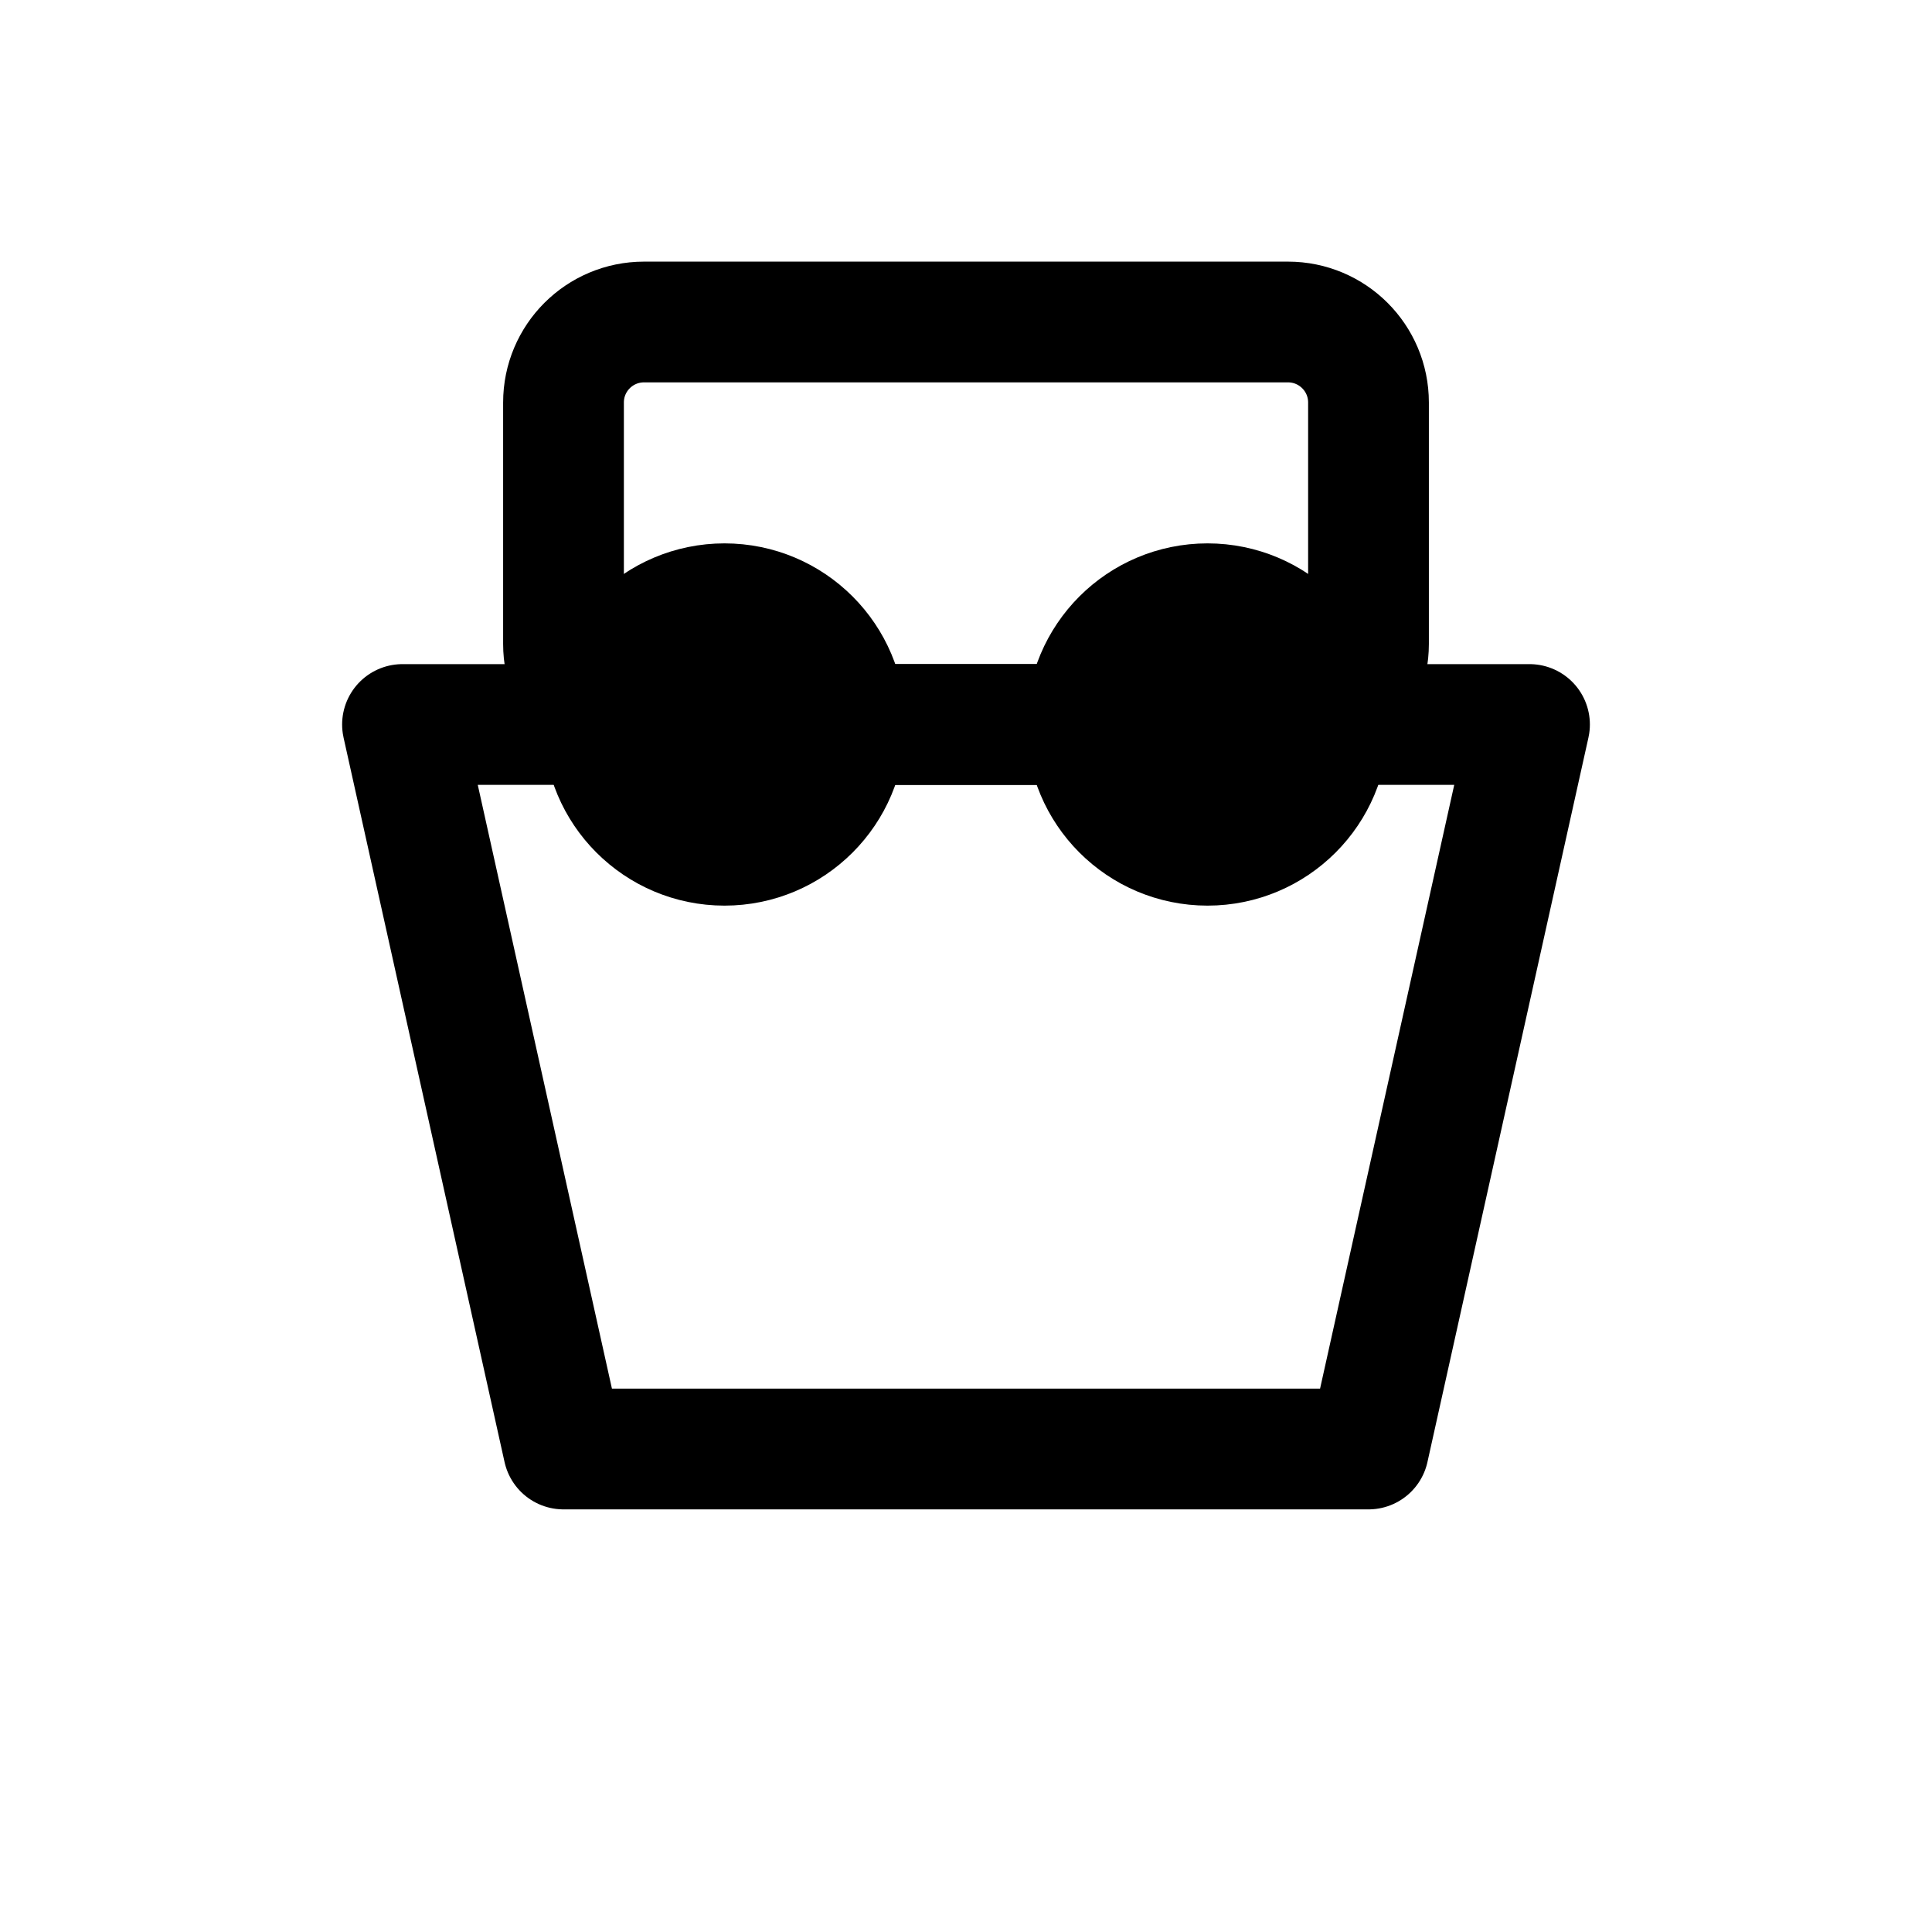
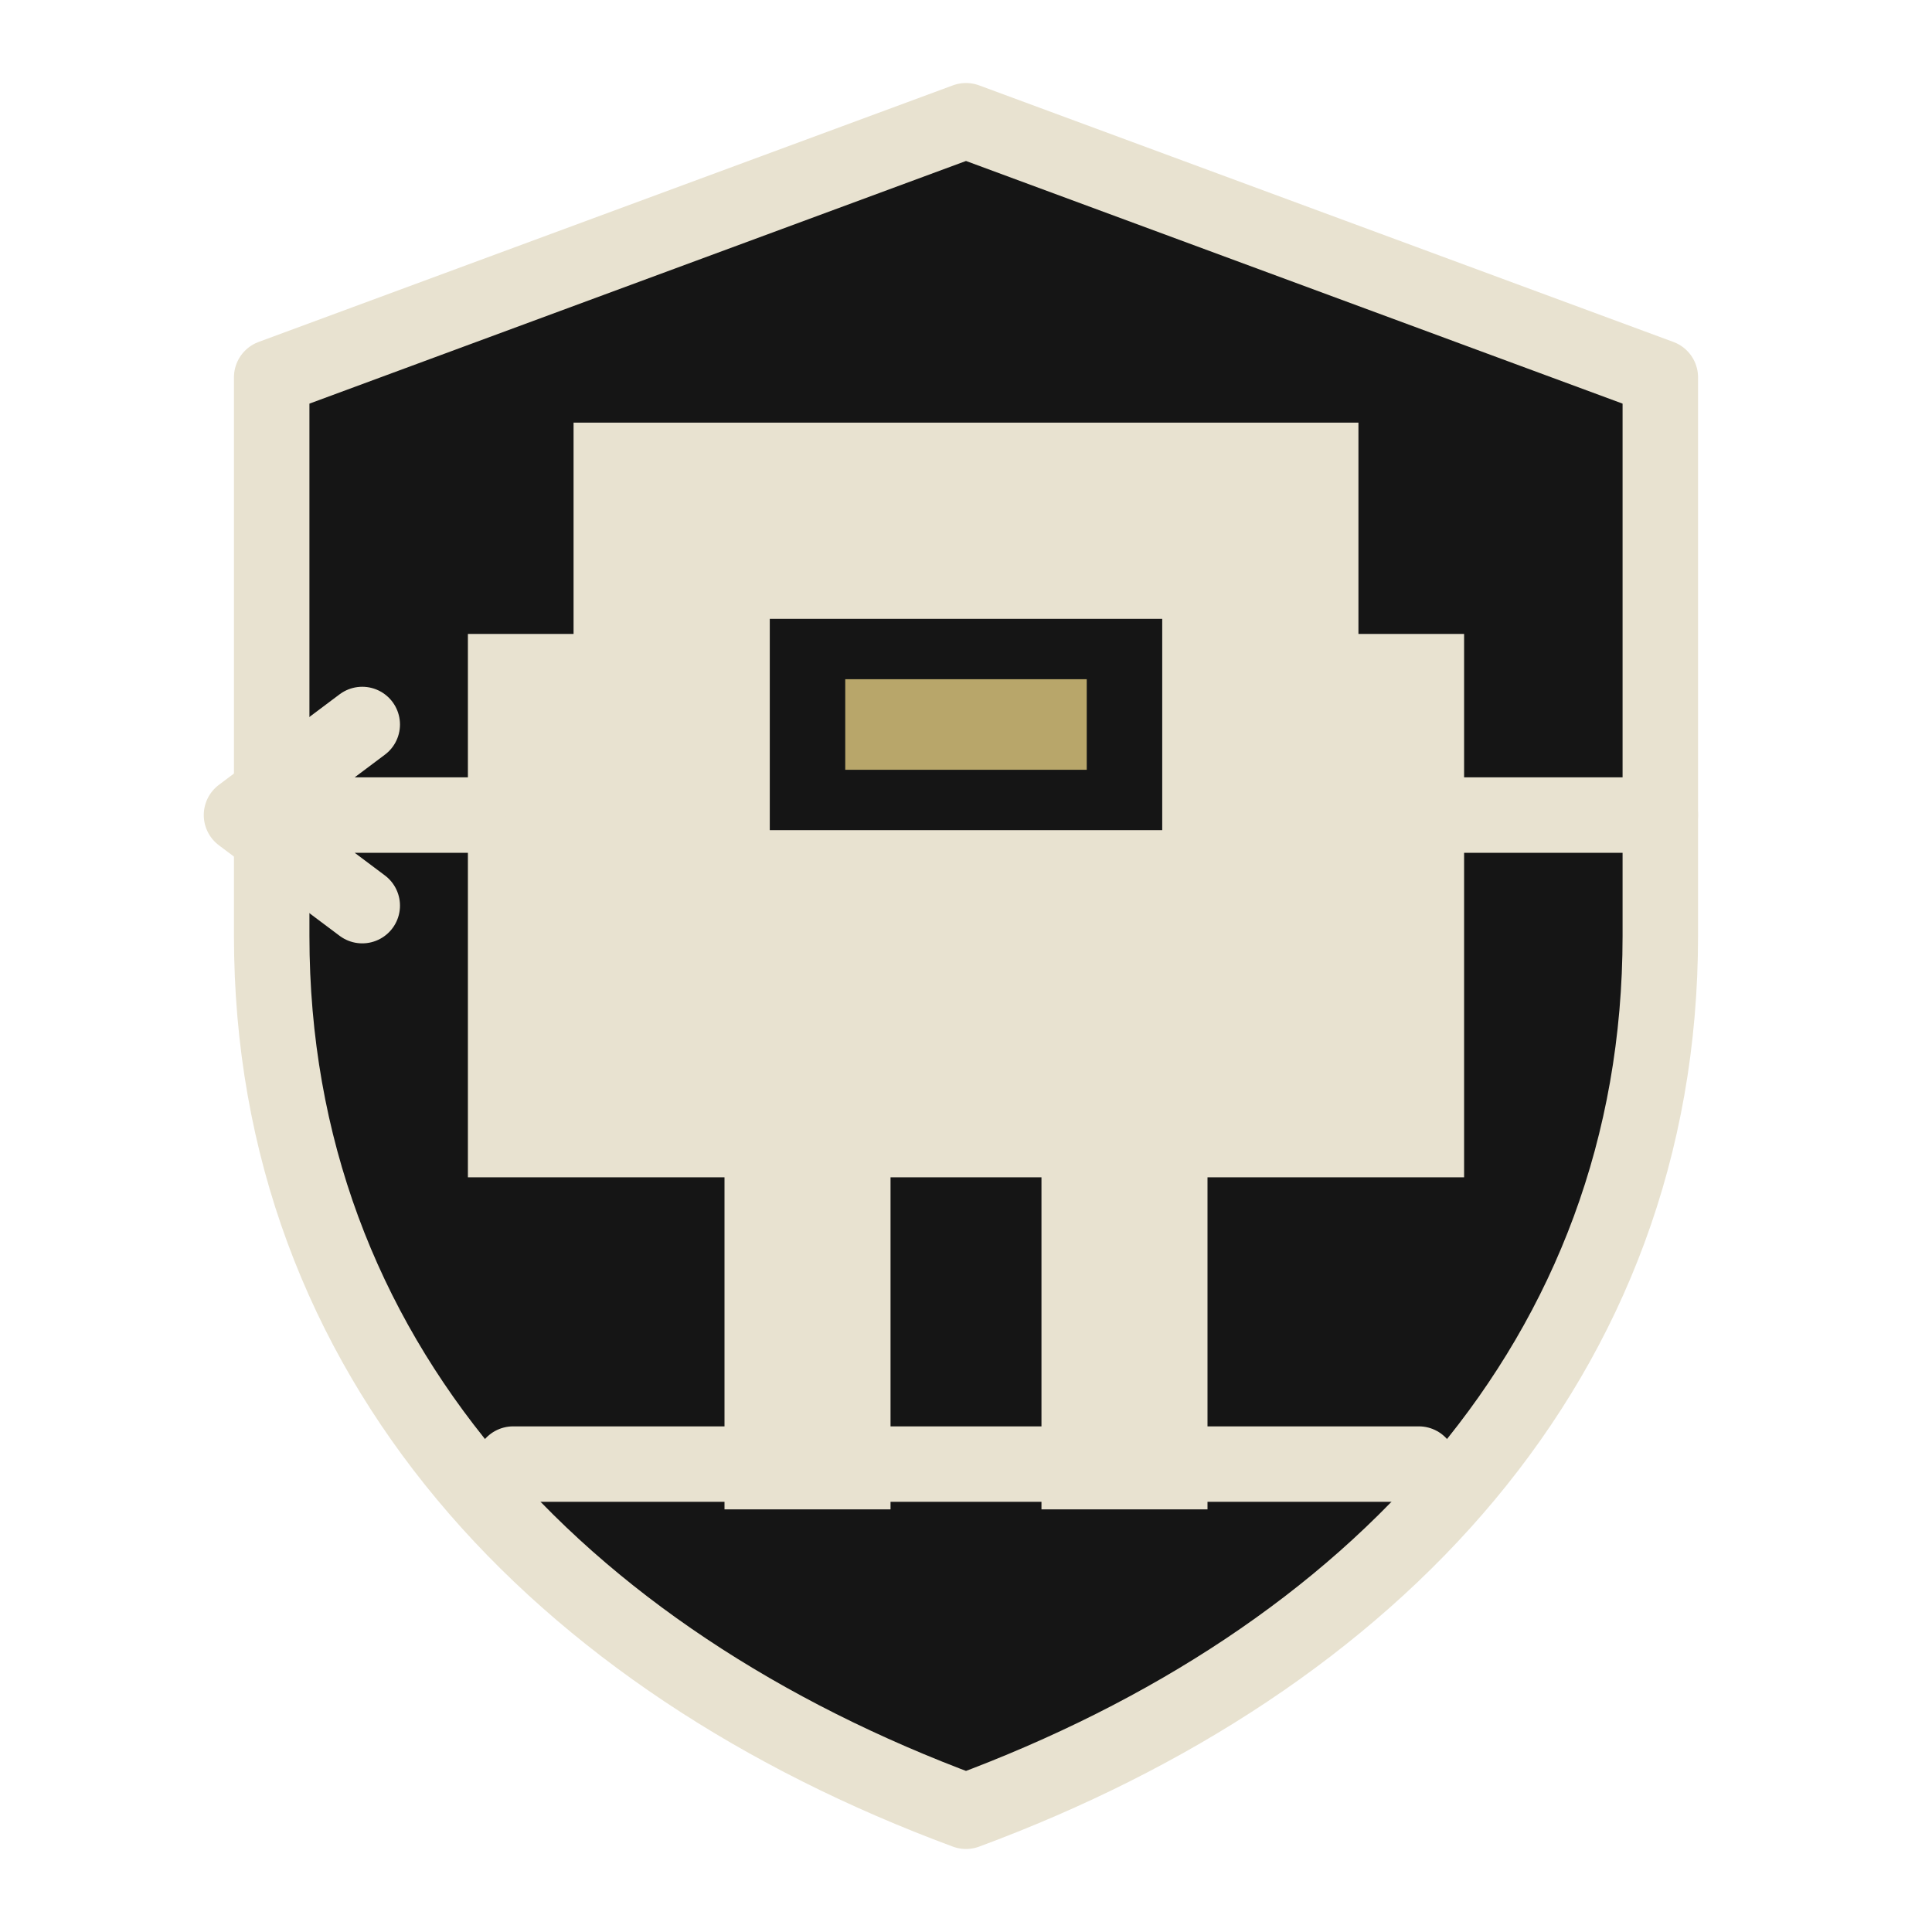
- <svg xmlns="http://www.w3.org/2000/svg" viewBox="0 0 24 24" fill="none" stroke="currentColor" stroke-width="1.5" stroke-linecap="round" stroke-linejoin="round">
-   <rect x="7" y="4" width="10" height="5" rx="1" />
-   <path d="M5 9h14l-2 9H7z" />
-   <circle cx="9" cy="9" r="1.5" fill="currentColor" />
-   <circle cx="15" cy="9" r="1.5" fill="currentColor" />
+ <svg xmlns="http://www.w3.org/2000/svg" viewBox="0 0 128 128" role="img" aria-label="dreadnought icon">
+   <defs>
+     <style>.bg{fill:#151515}.fg{fill:#e8e2d0}.st{stroke:#e8e2d0;stroke-width:5;stroke-linecap:round;stroke-linejoin:round;fill:none}.dark{fill:#151515}.acc{fill:#b8a66a}</style>
+   </defs>
+   <path class="bg" d="M64 6 112 24v38c0 30-20 50-48 60C36 112 16 92 16 62V24L64 6Z" />
+   <path class="st" d="M64 8 110 25v37c0 28-19 48-46 58-27-10-46-30-46-58V25L64 8Z" />
+   <path class="fg" d="M38 28h52v50H38zM31 42h14v36H31zM83 42h14v36H83zM48 78h11v22H48zM69 78h11v22H69z" />
+   <path class="dark" d="M51 41h26v14H51z" />
+   <path class="acc" d="M56 45h16v6H56z" />
+   <path class="st" d="M34 97h60M31 54H18M97 54h13M24 48l-8 6 8 6" />
</svg>
